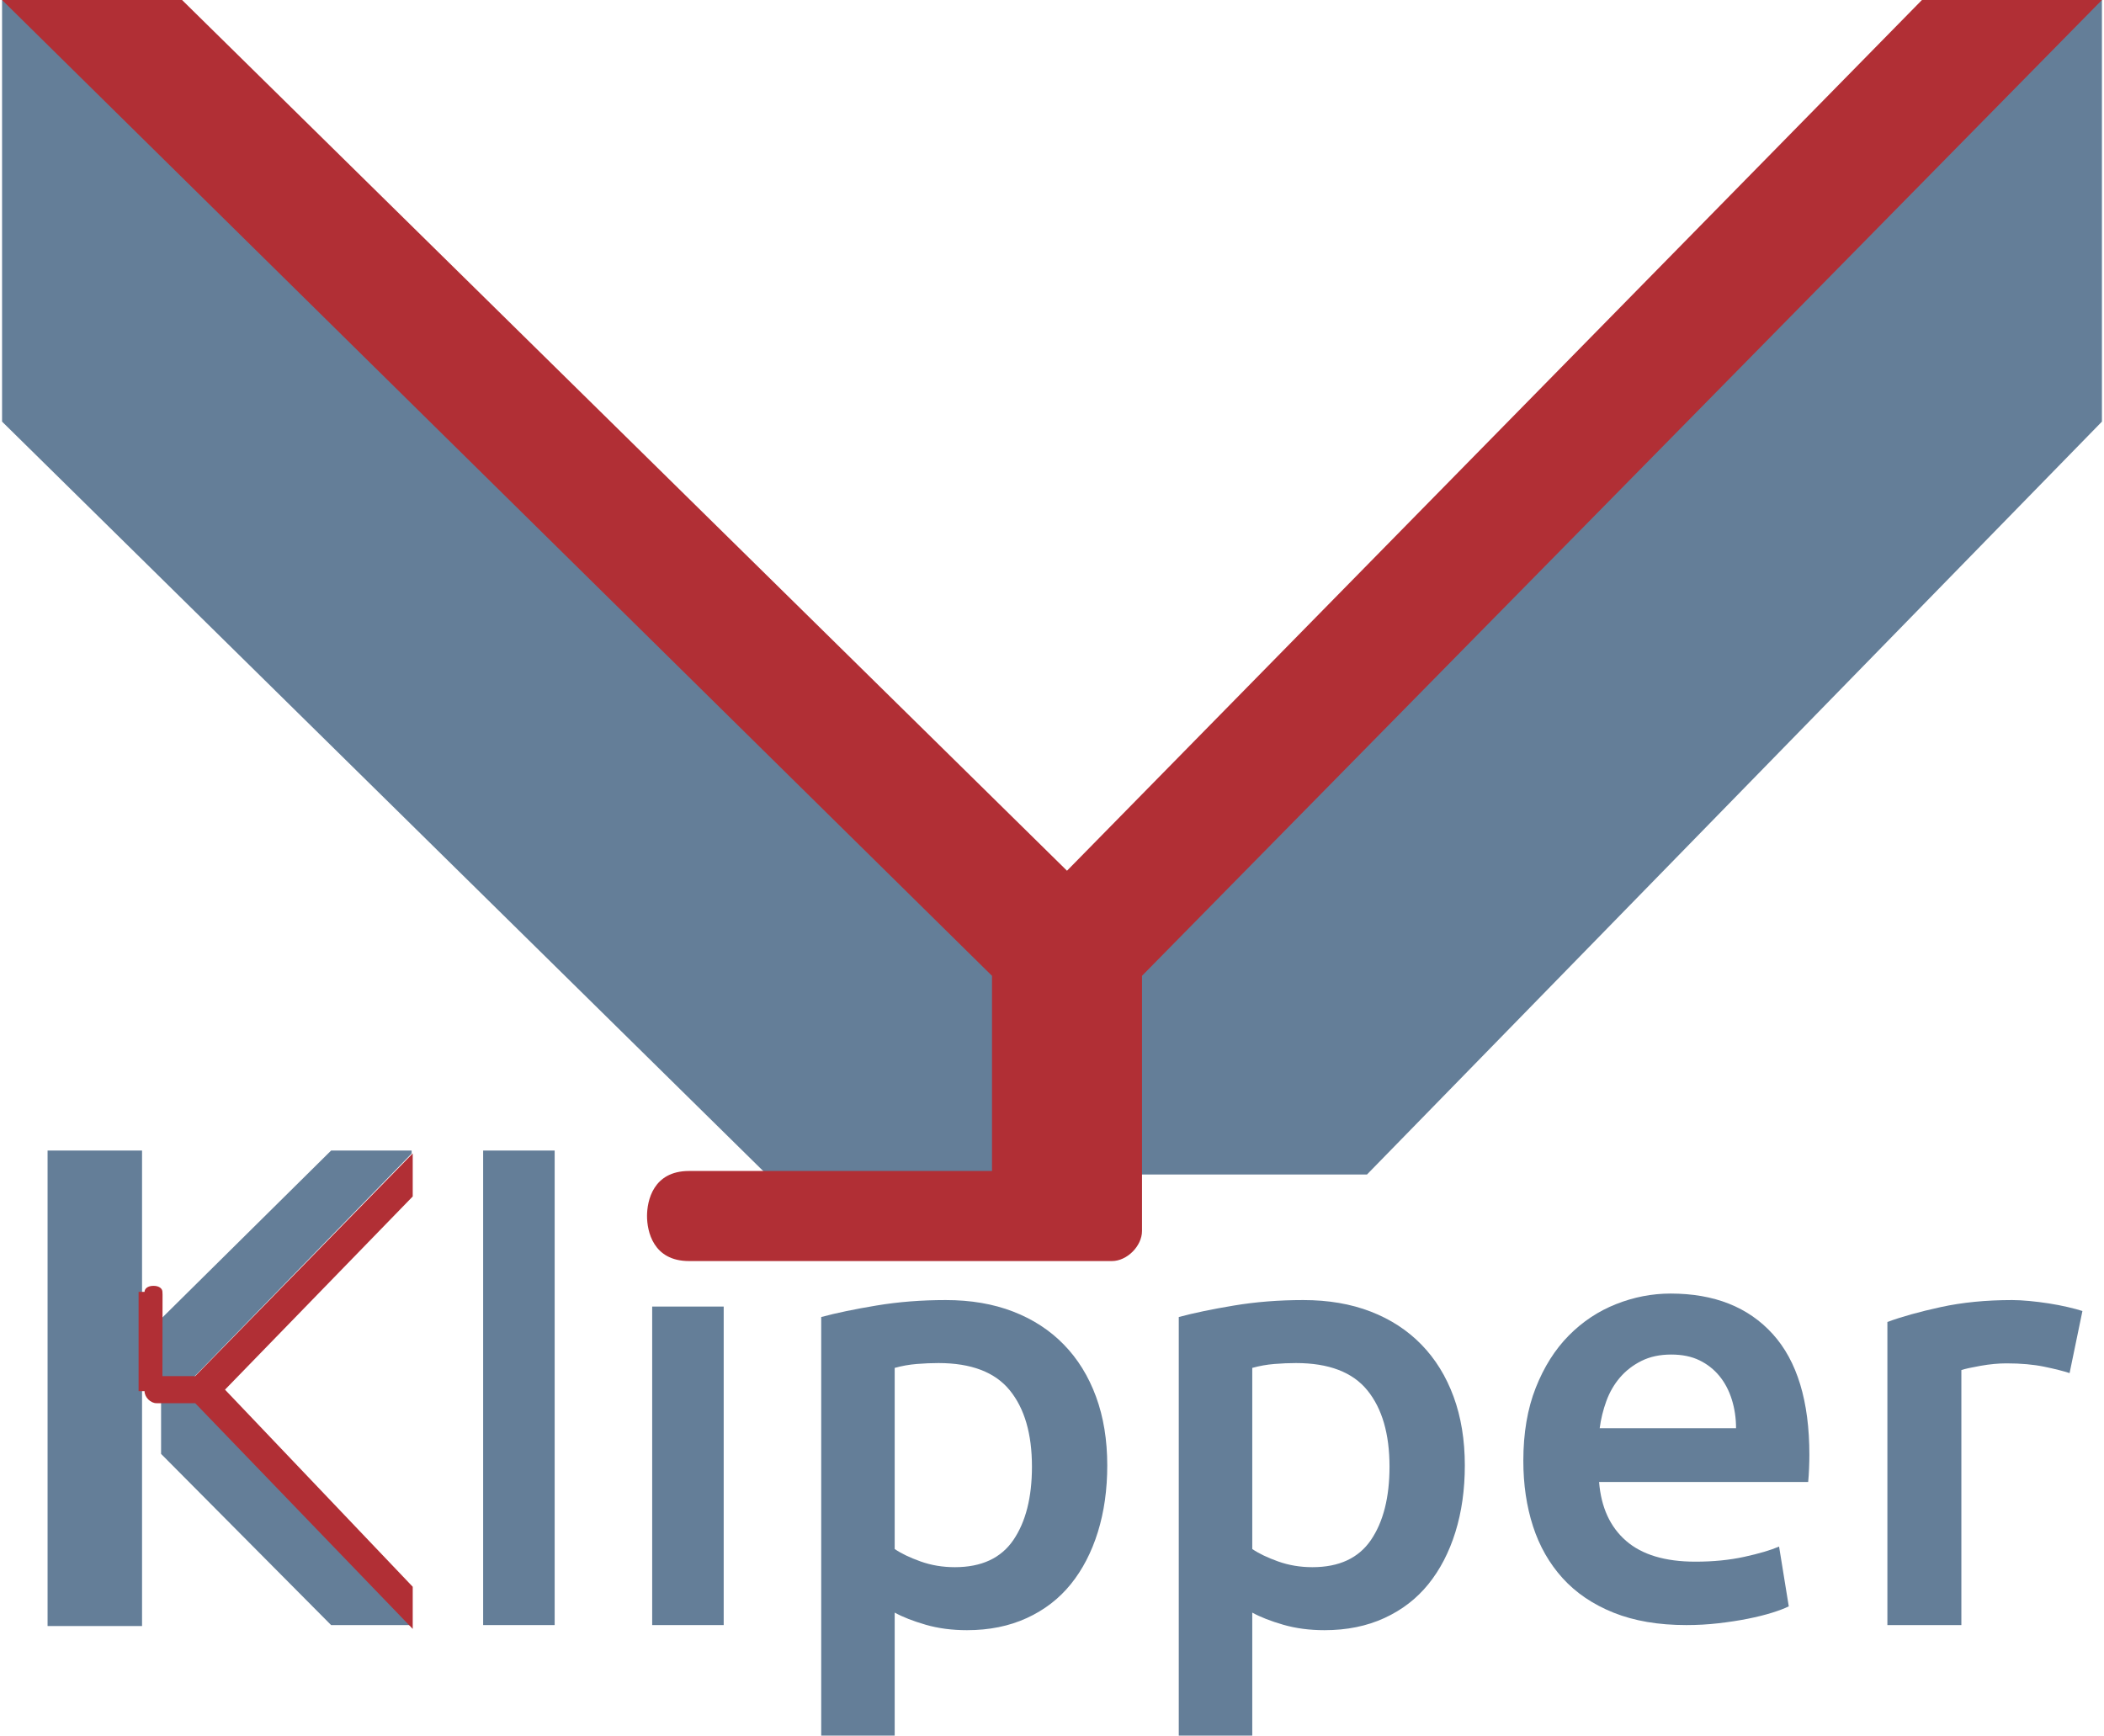
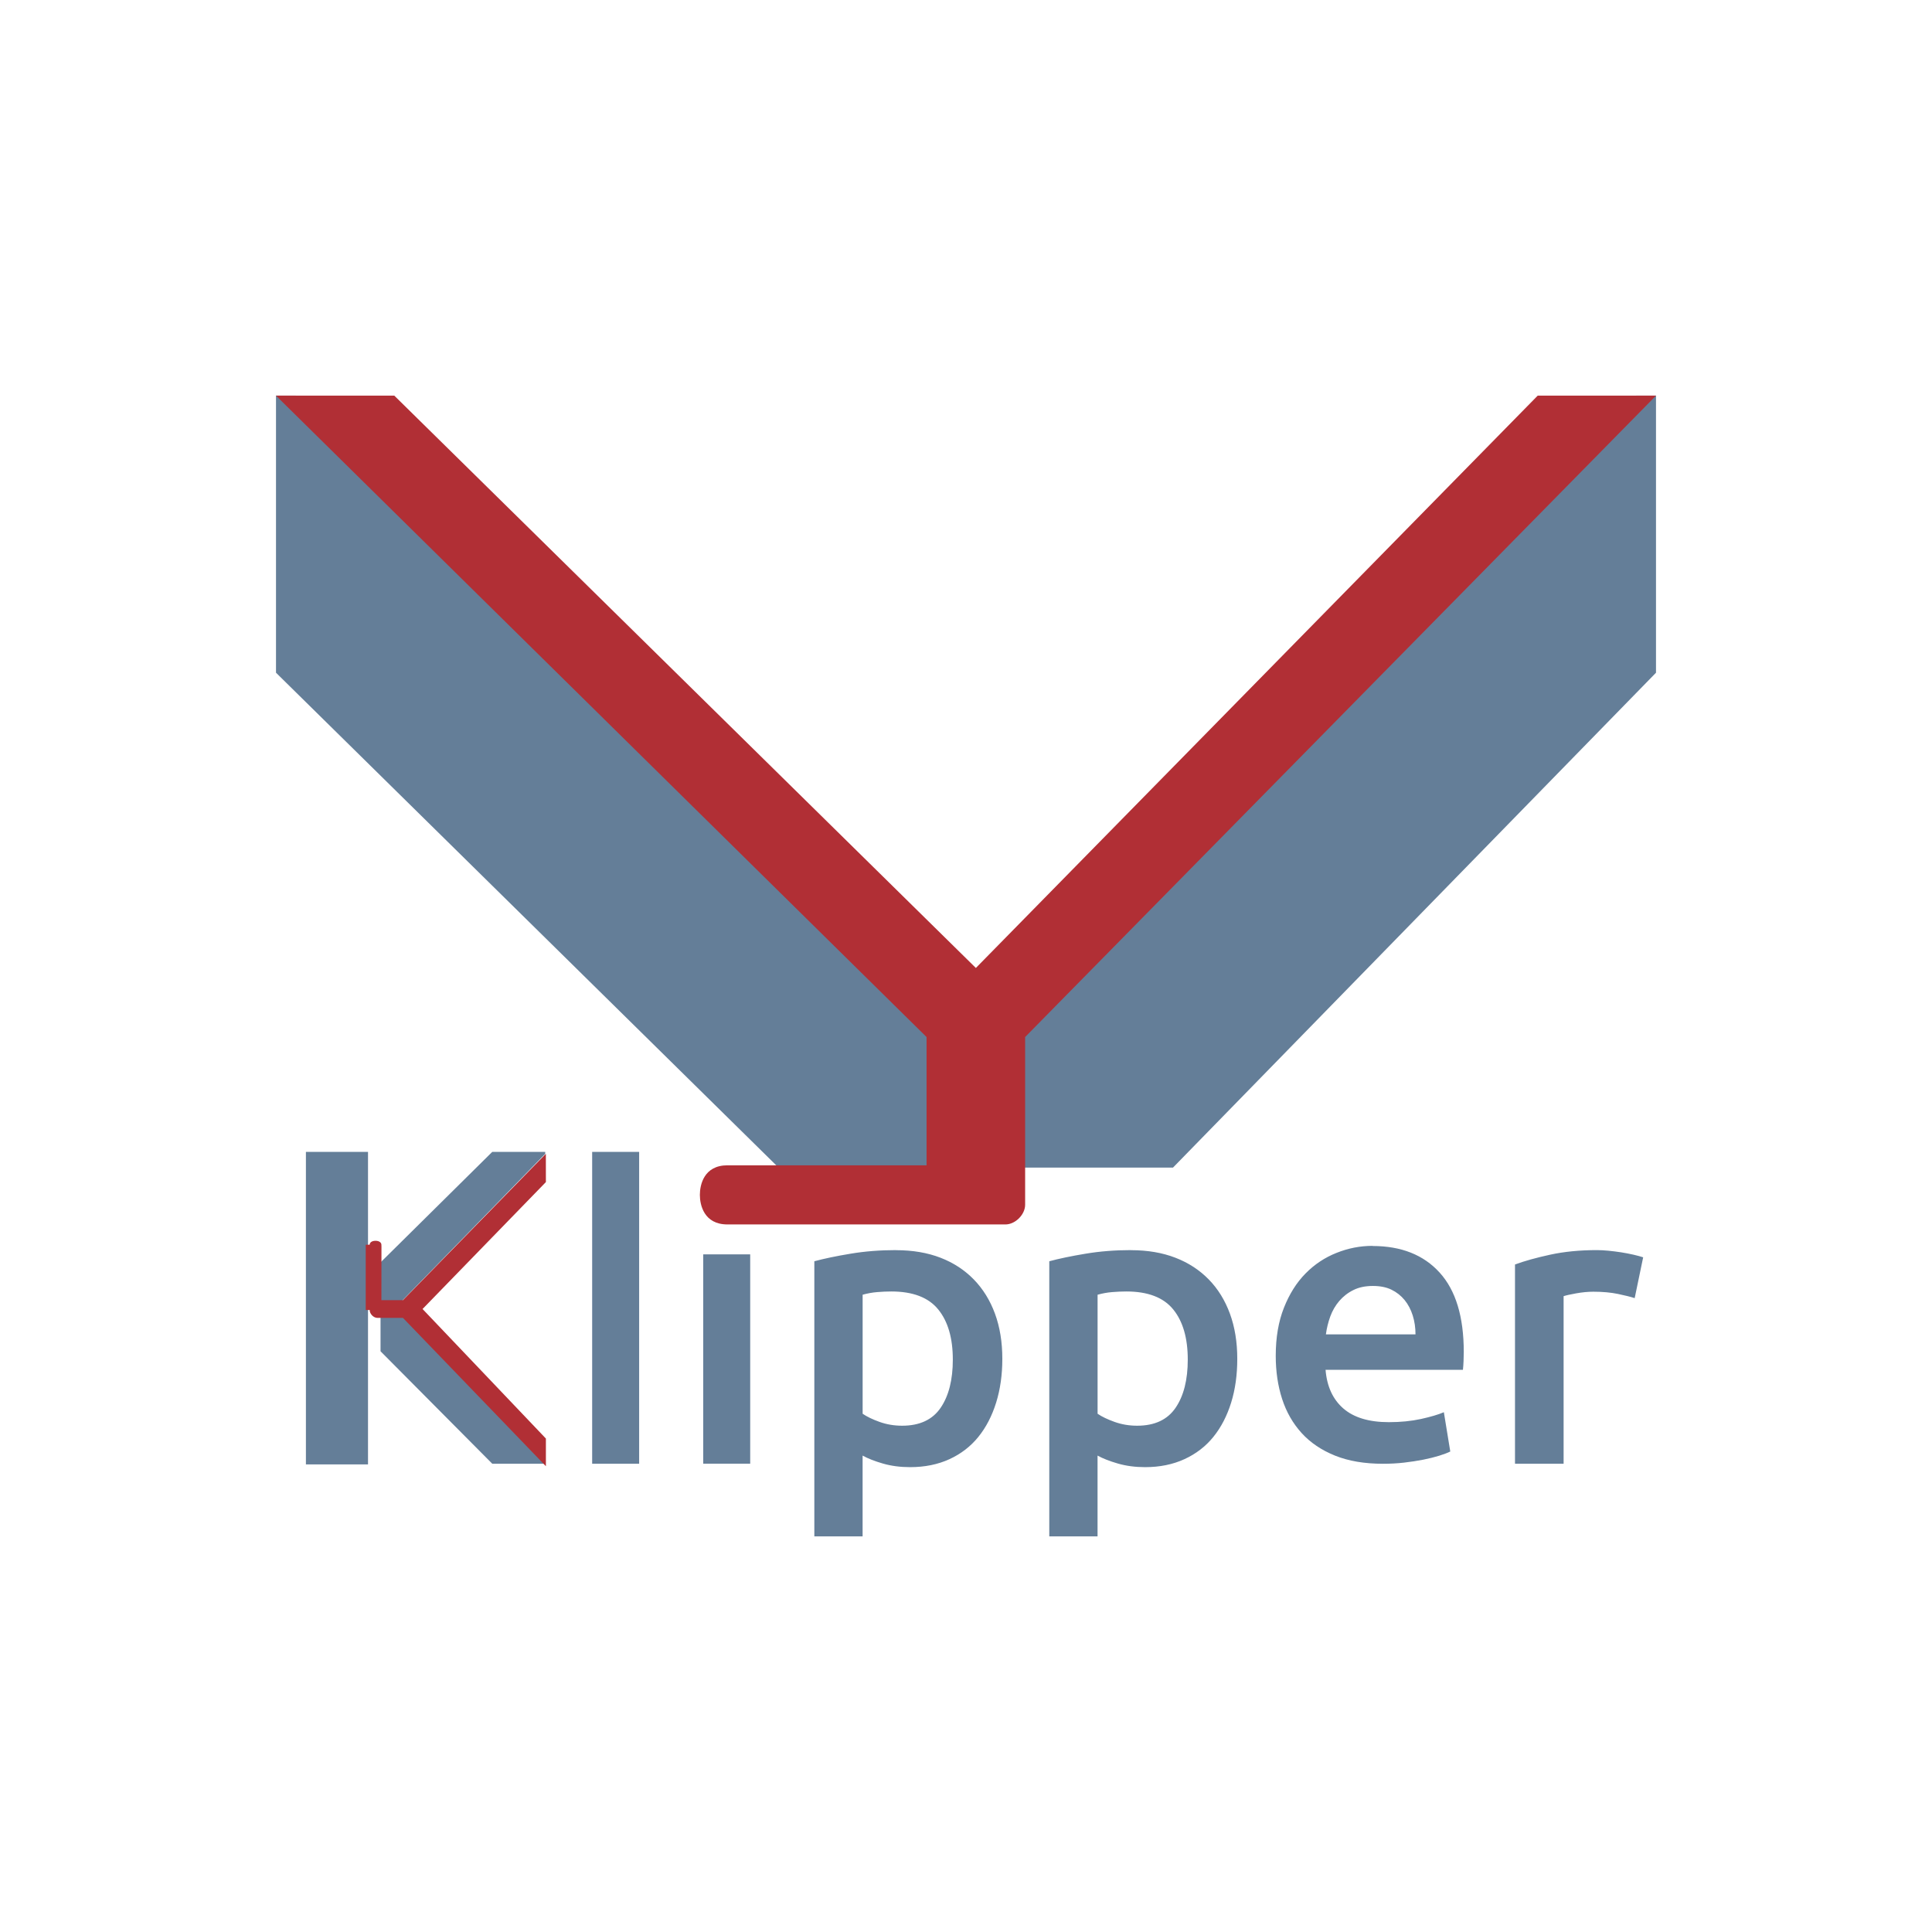
- <svg xmlns="http://www.w3.org/2000/svg" width="40px" height="33px" viewBox="0 0 323 267" version="1.1">
-   <g id="Page-1" stroke="none" stroke-width="1" fill="none" fill-rule="evenodd">
-     <g id="logo_klipper">
-       <g id="Group" fill="#647E98">
-         <polygon id="path2" points="0 0 0 64.861 119.971 183 173.036 180.684 209.95 180.684 323 64.861 323 0 318.386 0 163.807 157.519 4.614 0" />
-         <polygon id="path8" points="50.612 177 24 203.335 24.459 214.886 24.459 223.665 50.612 250 63 250 63 249.538 28.129 213.269 63 177.462 63 177" />
-         <rect id="rect12" fill-rule="nonzero" x="7" y="177" width="14.531" height="73.148" />
-         <rect id="rect23" x="100" y="201" width="11" height="49" />
-         <path d="M155.006,213.885 C152.733,211.089 149.074,209.692 144.03,209.692 C142.971,209.692 141.866,209.738 140.713,209.831 C139.561,209.924 138.425,210.126 137.303,210.437 L137.303,238.299 C138.3,238.982 139.624,239.619 141.274,240.209 C142.924,240.799 144.683,241.094 146.552,241.094 C150.662,241.094 153.668,239.697 155.567,236.901 C157.466,234.106 158.416,230.347 158.416,225.626 C158.416,220.594 157.28,216.68 155.006,213.885 Z M168.552,235.69 C167.586,238.796 166.201,241.468 164.395,243.704 C162.589,245.94 160.331,247.68 157.622,248.922 C154.913,250.165 151.845,250.786 148.421,250.786 C146.116,250.786 143.998,250.506 142.068,249.948 C140.137,249.388 138.549,248.767 137.303,248.083 L137.303,267 L126,267 L126,202.609 C128.304,201.988 131.138,201.398 134.501,200.839 C137.864,200.279 141.414,200 145.151,200 C149.012,200 152.468,200.59 155.52,201.771 C158.572,202.951 161.172,204.644 163.32,206.849 C165.469,209.054 167.119,211.726 168.272,214.863 C169.424,218 170,221.526 170,225.44 C170,229.167 169.517,232.584 168.552,235.69 Z" id="path25" fill-rule="nonzero" />
-         <path d="M210.006,213.885 C207.733,211.089 204.075,209.692 199.03,209.692 C197.971,209.692 196.865,209.738 195.714,209.831 C194.561,209.924 193.425,210.126 192.304,210.437 L192.304,238.299 C193.3,238.982 194.623,239.619 196.274,240.209 C197.924,240.799 199.684,241.094 201.552,241.094 C205.662,241.094 208.667,239.697 210.567,236.901 C212.466,234.106 213.416,230.347 213.416,225.626 C213.416,220.594 212.279,216.68 210.006,213.885 Z M225,225.44 C225,229.167 224.517,232.584 223.552,235.69 C222.586,238.796 221.201,241.468 219.395,243.704 C217.588,245.94 215.331,247.68 212.622,248.922 C209.913,250.165 206.846,250.786 203.42,250.786 C201.116,250.786 198.999,250.506 197.068,249.948 C195.138,249.388 193.55,248.767 192.304,248.083 L192.304,267 L181,267 L181,202.609 C183.305,201.988 186.138,201.398 189.501,200.839 C192.864,200.279 196.414,200 200.151,200 C204.012,200 207.469,200.59 210.52,201.771 C213.572,202.951 216.172,204.644 218.321,206.849 C220.469,209.054 222.119,211.726 223.272,214.863 C224.424,218 225,221.526 225,225.44 Z" id="path27" fill-rule="nonzero" />
-         <path d="M234,224.732 C234,220.459 234.637,216.712 235.911,213.492 C237.185,210.271 238.878,207.593 240.992,205.456 C243.104,203.319 245.528,201.709 248.263,200.626 C250.997,199.542 253.794,199 256.653,199 C263.364,199 268.6,201.075 272.36,205.224 C276.12,209.373 278,215.566 278,223.803 C278,224.422 277.984,225.119 277.953,225.893 C277.922,226.668 277.876,227.364 277.814,227.984 L245.652,227.984 C245.963,231.885 247.346,234.904 249.801,237.041 C252.255,239.178 255.813,240.246 260.475,240.246 C263.209,240.246 265.71,239.998 267.979,239.503 C270.247,239.007 272.034,238.481 273.339,237.923 L274.83,247.12 C274.209,247.43 273.354,247.755 272.267,248.096 C271.179,248.436 269.936,248.746 268.538,249.025 C267.14,249.303 265.633,249.536 264.017,249.721 C262.401,249.907 260.754,250 259.076,250 C254.788,250 251.059,249.365 247.89,248.096 C244.72,246.826 242.11,245.061 240.059,242.801 C238.008,240.54 236.486,237.877 235.491,234.811 C234.497,231.746 234,228.386 234,224.732 Z M266.72,219.716 C266.72,218.168 266.503,216.697 266.068,215.303 C265.633,213.91 264.995,212.702 264.157,211.68 C263.317,210.659 262.292,209.853 261.08,209.265 C259.868,208.676 258.424,208.382 256.746,208.382 C255.006,208.382 253.483,208.707 252.178,209.358 C250.873,210.008 249.77,210.86 248.868,211.912 C247.968,212.965 247.268,214.173 246.771,215.535 C246.274,216.898 245.932,218.291 245.745,219.716 L266.72,219.716 Z" id="path29" fill-rule="nonzero" />
-         <path d="M318.025,211.236 C317.085,210.924 315.784,210.596 314.122,210.253 C312.461,209.91 310.533,209.738 308.339,209.738 C307.085,209.738 305.752,209.863 304.342,210.113 C302.931,210.362 301.943,210.581 301.379,210.768 L301.379,250 L290,250 L290,203.371 C292.194,202.559 294.937,201.795 298.229,201.077 C301.52,200.359 305.172,200 309.185,200 C309.938,200 310.815,200.047 311.818,200.14 C312.821,200.234 313.825,200.359 314.828,200.515 C315.831,200.671 316.803,200.859 317.743,201.077 C318.684,201.295 319.436,201.498 320,201.685 L318.025,211.236 Z" id="path31" fill-rule="nonzero" />
-         <rect id="rect12-6" fill-rule="nonzero" x="74" y="177" width="11" height="73" />
-       </g>
-       <g id="g17" transform="translate(21, 177)" fill="#B12F35">
-         <path d="M3.686,22.186 L3.686,22.186 L3.667,34.7 L8.708,34.7 L42.167,0.441 L42.167,7.062 L13.292,36.783 L42.167,67.107 L42.167,73.589 L8.708,38.867 L2.75,38.867 C1.833,38.867 0.917,37.941 0.917,37.015 L4.95e-05,37.015 L4.95e-05,21.737 L0.917,21.737 C0.917,21.274 1.375,20.811 2.292,20.811 C3.208,20.811 3.667,21.274 3.667,21.737 L3.686,22.186 Z" id="path15" />
-       </g>
-       <g id="path839" transform="translate(7, 177)" />
-       <path d="M105.667,180.143 L152.271,180.143 L152.271,150.119 L0,0 L27.686,0 L163.807,133.952 L295.314,0 L323,0 L175.343,150.119 L175.343,189.38 C175.343,191.69 173.036,194 170.729,194 L105.667,194 C100.13,194 99.207,189.381 99.207,187.071 C99.207,184.762 100.13,180.143 105.667,180.143 Z" id="path35" fill="#B12F35" />
-     </g>
+ <svg xmlns="http://www.w3.org/2000/svg" width="56" height="56" viewBox="0 0 56 56">
+   <g>
+     <path fill="#647e98" d="m 8,11.468 v 8.031 l 14.857,14.63 6.571,-0.286 H 34 L 48,19.499 V 11.468 H 47.429 L 28.286,30.975 8.571,11.468 Z m 0.867,21.92 v 9.059 h 1.8 v -9.059 z m 5.401,0 -3.295,3.26 0.057,1.431 v 1.088 l 3.239,3.26 h 1.534 v -0.057 l -4.319,-4.491 4.319,-4.434 v -0.057 z m 2.896,0 v 9.039 h 1.362 v -9.039 z m 22.618,2.724 c -0.354,0 -0.701,0.067 -1.039,0.202 -0.339,0.134 -0.639,0.332 -0.9,0.597 -0.262,0.265 -0.47,0.597 -0.628,0.996 -0.158,0.399 -0.237,0.862 -0.237,1.391 0,0.452 0.061,0.869 0.184,1.249 0.123,0.38 0.312,0.71 0.566,0.99 0.254,0.28 0.578,0.498 0.971,0.656 0.392,0.157 0.854,0.235 1.386,0.235 0.208,0 0.41,-0.01 0.611,-0.033 0.2,-0.023 0.387,-0.052 0.56,-0.086 0.173,-0.035 0.327,-0.073 0.462,-0.115 0.135,-0.042 0.242,-0.083 0.319,-0.121 l -0.186,-1.139 c -0.162,0.069 -0.383,0.134 -0.663,0.196 -0.281,0.061 -0.591,0.092 -0.93,0.092 -0.577,0 -1.017,-0.133 -1.321,-0.397 -0.304,-0.265 -0.476,-0.638 -0.515,-1.121 h 3.982 c 0.008,-0.077 0.014,-0.162 0.018,-0.258 0.004,-0.096 0.006,-0.184 0.006,-0.26 0,-1.02 -0.233,-1.786 -0.699,-2.299 -0.466,-0.514 -1.114,-0.771 -1.945,-0.771 z m -13.808,0.123 c -0.463,0 -0.903,0.034 -1.319,0.104 -0.416,0.069 -0.766,0.142 -1.051,0.219 v 7.975 h 1.399 v -2.342 c 0.154,0.085 0.35,0.162 0.589,0.231 0.239,0.069 0.501,0.104 0.787,0.104 0.424,0 0.805,-0.077 1.141,-0.231 0.335,-0.154 0.614,-0.369 0.838,-0.646 0.224,-0.277 0.395,-0.607 0.515,-0.992 0.12,-0.385 0.18,-0.808 0.18,-1.27 0,-0.485 -0.071,-0.921 -0.213,-1.309 -0.143,-0.389 -0.348,-0.719 -0.614,-0.992 -0.266,-0.273 -0.587,-0.484 -0.965,-0.63 -0.378,-0.146 -0.808,-0.219 -1.286,-0.219 z m 6.812,0 c -0.463,0 -0.903,0.034 -1.319,0.104 -0.416,0.069 -0.767,0.142 -1.053,0.219 v 7.975 h 1.399 v -2.342 c 0.154,0.085 0.352,0.162 0.591,0.231 0.239,0.069 0.501,0.104 0.787,0.104 0.424,0 0.803,-0.077 1.139,-0.231 0.336,-0.154 0.616,-0.369 0.84,-0.646 0.224,-0.277 0.395,-0.607 0.515,-0.992 0.12,-0.385 0.178,-0.808 0.178,-1.27 0,-0.485 -0.071,-0.921 -0.213,-1.309 -0.143,-0.389 -0.346,-0.719 -0.613,-0.992 -0.266,-0.273 -0.589,-0.484 -0.967,-0.63 -0.378,-0.146 -0.806,-0.219 -1.284,-0.219 z m 13.503,0 c -0.497,0 -0.95,0.044 -1.358,0.133 -0.408,0.089 -0.746,0.183 -1.018,0.284 v 5.775 h 1.409 v -4.857 c 0.07,-0.023 0.191,-0.051 0.366,-0.082 0.175,-0.031 0.34,-0.047 0.495,-0.047 0.272,0 0.51,0.022 0.716,0.065 0.206,0.043 0.367,0.083 0.483,0.121 L 47.628,36.444 C 47.558,36.421 47.465,36.395 47.348,36.368 47.232,36.341 47.112,36.319 46.988,36.299 46.864,36.28 46.739,36.264 46.614,36.252 46.49,36.241 46.383,36.235 46.29,36.235 Z m -25.906,0.123 v 6.068 h 1.362 v -6.068 z m 19.411,0.916 c 0.208,0 0.388,0.035 0.538,0.108 0.15,0.073 0.276,0.173 0.38,0.299 0.104,0.127 0.183,0.278 0.237,0.45 0.054,0.173 0.08,0.354 0.08,0.546 h -2.597 c 0.023,-0.176 0.066,-0.35 0.127,-0.519 0.062,-0.169 0.149,-0.318 0.26,-0.448 0.112,-0.13 0.247,-0.237 0.409,-0.317 0.162,-0.081 0.35,-0.119 0.566,-0.119 z m -13.959,0.16 c 0.625,0 1.079,0.174 1.36,0.521 0.282,0.346 0.423,0.831 0.423,1.454 0,0.585 -0.117,1.049 -0.352,1.395 -0.235,0.346 -0.608,0.521 -1.117,0.521 -0.231,0 -0.449,-0.037 -0.654,-0.11 -0.204,-0.073 -0.368,-0.152 -0.491,-0.237 v -3.45 c 0.139,-0.038 0.28,-0.065 0.423,-0.076 0.143,-0.012 0.278,-0.018 0.409,-0.018 z m 6.812,0 c 0.625,0 1.079,0.174 1.36,0.521 0.281,0.346 0.421,0.831 0.421,1.454 0,0.585 -0.117,1.049 -0.352,1.395 -0.235,0.346 -0.606,0.521 -1.115,0.521 -0.231,0 -0.449,-0.037 -0.654,-0.11 -0.204,-0.073 -0.37,-0.152 -0.493,-0.237 v -3.45 c 0.139,-0.038 0.28,-0.065 0.423,-0.076 0.143,-0.012 0.28,-0.018 0.411,-0.018 z" />
+     <path fill="#b12f35" d="m 8,11.468 18.857,18.591 v 3.718 h -5.771 c -0.686,0 -0.8,0.571 -0.8,0.857 0,0.286 0.115,0.857 0.8,0.857 h 8.057 c 0.286,0 0.571,-0.285 0.571,-0.571 V 30.059 L 48,11.468 H 44.571 L 28.286,28.057 11.429,11.468 Z m 7.822,21.975 -4.143,4.243 h -0.624 l 0.002,-1.55 -0.002,-0.057 c 0,-0.057 -0.057,-0.114 -0.17,-0.114 -0.114,0 -0.17,0.056 -0.17,0.114 h -0.114 v 1.892 h 0.114 c 0,0.115 0.113,0.229 0.227,0.229 h 0.738 l 4.143,4.299 v -0.802 l -3.575,-3.755 3.575,-3.679 z" />
  </g>
</svg>
